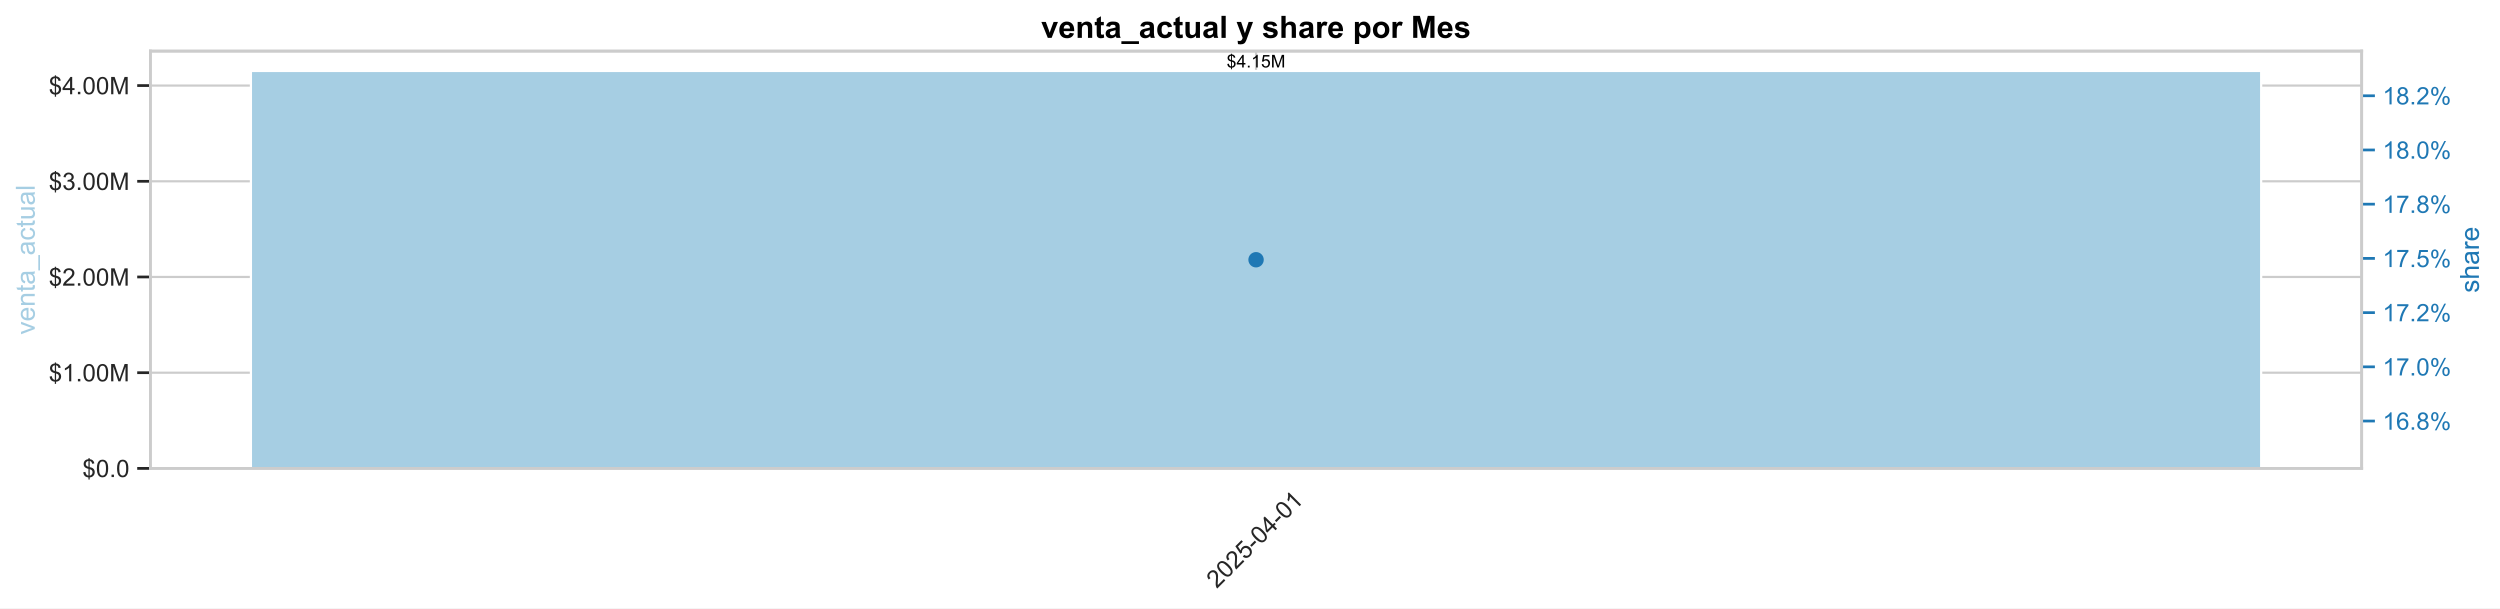
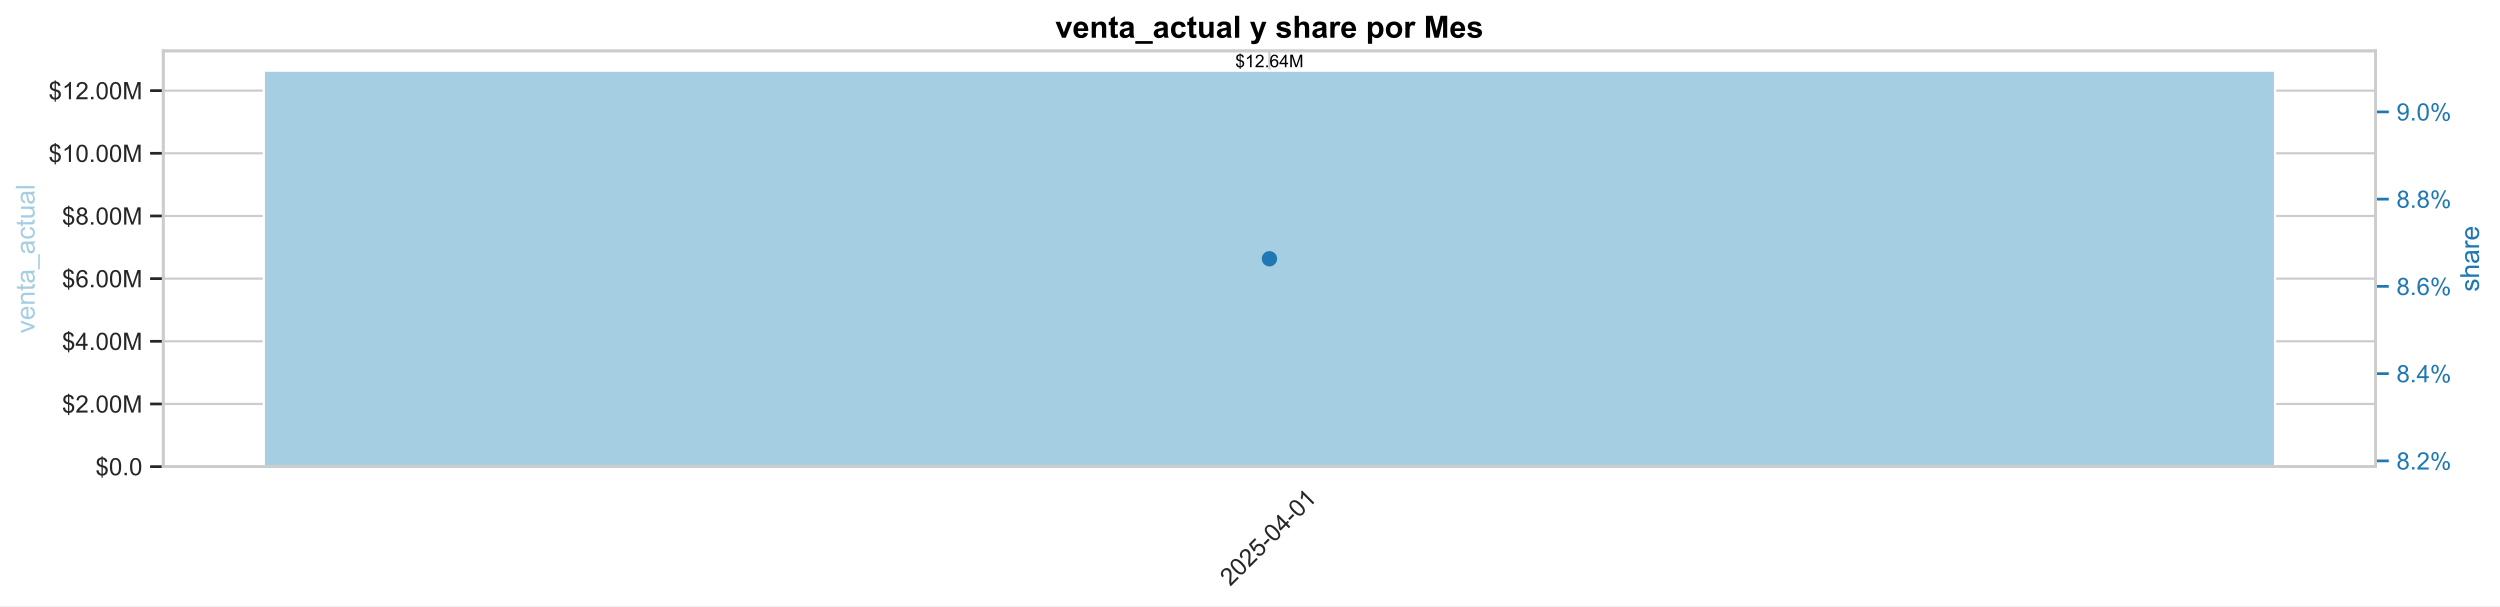
- <svg xmlns="http://www.w3.org/2000/svg" xmlns:xlink="http://www.w3.org/1999/xlink" width="1136.231pt" height="276.478pt" viewBox="0 0 1136.231 276.478" version="1.1">
+ <svg xmlns="http://www.w3.org/2000/svg" xmlns:xlink="http://www.w3.org/1999/xlink" width="1140.551pt" height="276.478pt" viewBox="0 0 1140.551 276.478" version="1.1">
  <defs>
    <style type="text/css">*{stroke-linejoin: round; stroke-linecap: butt}</style>
  </defs>
  <g id="figure_1">
    <g id="patch_1">
-       <path d="M 0 276.478  L 1136.231 276.478  L 1136.231 0  L 0 0  z " style="fill: #ffffff" />
+       <path d="M 0 276.478  L 1140.551 276.478  L 1140.551 0  L 0 0  z " style="fill: #ffffff" />
    </g>
    <g id="axes_1">
      <g id="patch_2">
-         <path d="M 68.361 212.882  L 1073.369 212.882  L 1073.369 23.221  L 68.361 23.221  z " style="fill: #ffffff" />
+         <path d="M 74.478 212.882  L 1083.806 212.882  L 1083.806 23.221  L 74.478 23.221  z " style="fill: #ffffff" />
      </g>
      <g id="matplotlib.axis_1">
        <g id="xtick_1">
          <g id="line2d_1">
-             <path d="M 570.865 212.882  L 570.865 23.221  " clip-path="url(#pd63fcf8f60)" style="fill: none; stroke: #cccccc; stroke-linecap: round" />
+             <path d="M 579.142 212.882  L 579.142 23.221  " clip-path="url(#p37a27b1f64)" style="fill: none; stroke: #cccccc; stroke-linecap: round" />
          </g>
          <g id="text_1">
-             <g style="fill: #262626" transform="translate(552.9842 267.7326) rotate(-45) scale(0.11 -0.11)">
+             <g style="fill: #262626" transform="translate(561.2612 267.7326) rotate(-45) scale(0.11 -0.11)">
              <defs>
                <path id="ArialMT-32" d="M 3222 541  L 3222 0  L 194 0  Q 188 203 259 391  Q 375 700 629 1000  Q 884 1300 1366 1694  Q 2113 2306 2375 2664  Q 2638 3022 2638 3341  Q 2638 3675 2398 3904  Q 2159 4134 1775 4134  Q 1369 4134 1125 3890  Q 881 3647 878 3216  L 300 3275  Q 359 3922 746 4261  Q 1134 4600 1788 4600  Q 2447 4600 2831 4234  Q 3216 3869 3216 3328  Q 3216 3053 3103 2787  Q 2991 2522 2730 2228  Q 2469 1934 1863 1422  Q 1356 997 1212 845  Q 1069 694 975 541  L 3222 541  z " transform="scale(0.015625)" />
                <path id="ArialMT-30" d="M 266 2259  Q 266 3072 433 3567  Q 600 4063 929 4331  Q 1259 4600 1759 4600  Q 2128 4600 2406 4451  Q 2684 4303 2865 4023  Q 3047 3744 3150 3342  Q 3253 2941 3253 2259  Q 3253 1453 3087 958  Q 2922 463 2592 192  Q 2263 -78 1759 -78  Q 1097 -78 719 397  Q 266 969 266 2259  z M 844 2259  Q 844 1131 1108 757  Q 1372 384 1759 384  Q 2147 384 2411 759  Q 2675 1134 2675 2259  Q 2675 3391 2411 3762  Q 2147 4134 1753 4134  Q 1366 4134 1134 3806  Q 844 3388 844 2259  z " transform="scale(0.015625)" />
                <path id="ArialMT-35" d="M 266 1200  L 856 1250  Q 922 819 1161 601  Q 1400 384 1738 384  Q 2144 384 2425 690  Q 2706 997 2706 1503  Q 2706 1984 2436 2262  Q 2166 2541 1728 2541  Q 1456 2541 1237 2417  Q 1019 2294 894 2097  L 366 2166  L 809 4519  L 3088 4519  L 3088 3981  L 1259 3981  L 1013 2750  Q 1425 3038 1878 3038  Q 2478 3038 2890 2622  Q 3303 2206 3303 1553  Q 3303 931 2941 478  Q 2500 -78 1738 -78  Q 1113 -78 717 272  Q 322 622 266 1200  z " transform="scale(0.015625)" />
                <path id="ArialMT-2d" d="M 203 1375  L 203 1941  L 1931 1941  L 1931 1375  L 203 1375  z " transform="scale(0.015625)" />
                <path id="ArialMT-34" d="M 2069 0  L 2069 1097  L 81 1097  L 81 1613  L 2172 4581  L 2631 4581  L 2631 1613  L 3250 1613  L 3250 1097  L 2631 1097  L 2631 0  L 2069 0  z M 2069 1613  L 2069 3678  L 634 1613  L 2069 1613  z " transform="scale(0.015625)" />
                <path id="ArialMT-31" d="M 2384 0  L 1822 0  L 1822 3584  Q 1619 3391 1289 3197  Q 959 3003 697 2906  L 697 3450  Q 1169 3672 1522 3987  Q 1875 4303 2022 4600  L 2384 4600  L 2384 0  z " transform="scale(0.015625)" />
              </defs>
              <use xlink:href="#ArialMT-32" />
              <use xlink:href="#ArialMT-30" x="55.615" />
              <use xlink:href="#ArialMT-32" x="111.23" />
              <use xlink:href="#ArialMT-35" x="166.846" />
              <use xlink:href="#ArialMT-2d" x="222.461" />
              <use xlink:href="#ArialMT-30" x="255.762" />
              <use xlink:href="#ArialMT-34" x="311.377" />
              <use xlink:href="#ArialMT-2d" x="366.992" />
              <use xlink:href="#ArialMT-30" x="400.293" />
              <use xlink:href="#ArialMT-31" x="455.908" />
            </g>
          </g>
        </g>
      </g>
      <g id="matplotlib.axis_2">
        <g id="ytick_1">
          <g id="line2d_2">
-             <path d="M 68.361 212.882  L 1073.369 212.882  " clip-path="url(#pd63fcf8f60)" style="fill: none; stroke: #cccccc; stroke-linecap: round" />
+             <path d="M 74.478 212.882  L 1083.806 212.882  " clip-path="url(#p37a27b1f64)" style="fill: none; stroke: #cccccc; stroke-linecap: round" />
          </g>
          <g id="line2d_3">
            <defs>
-               <path id="ma1f194b9dc" d="M 0 0  L -6 0  " style="stroke: #262626; stroke-width: 1.25" />
+               <path id="m2da4a8e5bd" d="M 0 0  L -6 0  " style="stroke: #262626; stroke-width: 1.25" />
            </defs>
            <g>
-               <use xlink:href="#ma1f194b9dc" x="68.361" y="212.882" style="fill: #262626; stroke: #262626; stroke-width: 1.25" />
+               <use xlink:href="#m2da4a8e5bd" x="74.478" y="212.882" style="fill: #262626; stroke: #262626; stroke-width: 1.25" />
            </g>
          </g>
          <g id="text_2">
-             <g style="fill: #262626" transform="translate(37.45406 216.819) scale(0.11 -0.11)">
+             <g style="fill: #262626" transform="translate(43.57109 216.819) scale(0.11 -0.11)">
              <defs>
                <path id="ArialMT-24" d="M 1594 -659  L 1594 -97  Q 1172 -44 908 92  Q 644 228 451 531  Q 259 834 228 1272  L 794 1378  Q 859 925 1025 713  Q 1263 413 1594 378  L 1594 2169  Q 1247 2234 884 2438  Q 616 2588 470 2853  Q 325 3119 325 3456  Q 325 4056 750 4428  Q 1034 4678 1594 4734  L 1594 5003  L 1925 5003  L 1925 4734  Q 2416 4688 2703 4447  Q 3072 4141 3147 3606  L 2566 3519  Q 2516 3850 2358 4026  Q 2200 4203 1925 4259  L 1925 2638  Q 2350 2531 2488 2472  Q 2750 2356 2915 2190  Q 3081 2025 3170 1797  Q 3259 1569 3259 1303  Q 3259 719 2887 328  Q 2516 -63 1925 -91  L 1925 -659  L 1594 -659  z M 1594 4266  Q 1266 4216 1077 4003  Q 888 3791 888 3500  Q 888 3213 1048 3019  Q 1209 2825 1594 2709  L 1594 4266  z M 1925 378  Q 2253 419 2467 662  Q 2681 906 2681 1266  Q 2681 1572 2529 1758  Q 2378 1944 1925 2091  L 1925 378  z " transform="scale(0.015625)" />
                <path id="ArialMT-2e" d="M 581 0  L 581 641  L 1222 641  L 1222 0  L 581 0  z " transform="scale(0.015625)" />
              </defs>
              <use xlink:href="#ArialMT-24" />
              <use xlink:href="#ArialMT-30" x="55.615" />
              <use xlink:href="#ArialMT-2e" x="111.23" />
              <use xlink:href="#ArialMT-30" x="139.014" />
            </g>
          </g>
        </g>
        <g id="ytick_2">
          <g id="line2d_4">
-             <path d="M 68.361 169.385  L 1073.369 169.385  " clip-path="url(#pd63fcf8f60)" style="fill: none; stroke: #cccccc; stroke-linecap: round" />
+             <path d="M 74.478 184.294  L 1083.806 184.294  " clip-path="url(#p37a27b1f64)" style="fill: none; stroke: #cccccc; stroke-linecap: round" />
          </g>
          <g id="line2d_5">
            <g>
-               <use xlink:href="#ma1f194b9dc" x="68.361" y="169.385" style="fill: #262626; stroke: #262626; stroke-width: 1.25" />
+               <use xlink:href="#m2da4a8e5bd" x="74.478" y="184.294" style="fill: #262626; stroke: #262626; stroke-width: 1.25" />
            </g>
          </g>
          <g id="text_3">
-             <g style="fill: #262626" transform="translate(22.17438 173.3219) scale(0.11 -0.11)">
+             <g style="fill: #262626" transform="translate(28.29141 188.2303) scale(0.11 -0.11)">
              <defs>
                <path id="ArialMT-4d" d="M 475 0  L 475 4581  L 1388 4581  L 2472 1338  Q 2622 884 2691 659  Q 2769 909 2934 1394  L 4031 4581  L 4847 4581  L 4847 0  L 4263 0  L 4263 3834  L 2931 0  L 2384 0  L 1059 3900  L 1059 0  L 475 0  z " transform="scale(0.015625)" />
              </defs>
-               <use xlink:href="#ArialMT-24" />
-               <use xlink:href="#ArialMT-31" x="55.615" />
-               <use xlink:href="#ArialMT-2e" x="111.23" />
-               <use xlink:href="#ArialMT-30" x="139.014" />
-               <use xlink:href="#ArialMT-30" x="194.629" />
-               <use xlink:href="#ArialMT-4d" x="250.244" />
-             </g>
-           </g>
-         </g>
-         <g id="ytick_3">
-           <g id="line2d_6">
-             <path d="M 68.361 125.888  L 1073.369 125.888  " clip-path="url(#pd63fcf8f60)" style="fill: none; stroke: #cccccc; stroke-linecap: round" />
-           </g>
-           <g id="line2d_7">
-             <g>
-               <use xlink:href="#ma1f194b9dc" x="68.361" y="125.888" style="fill: #262626; stroke: #262626; stroke-width: 1.25" />
-             </g>
-           </g>
-           <g id="text_4">
-             <g style="fill: #262626" transform="translate(22.17438 129.8249) scale(0.11 -0.11)">
              <use xlink:href="#ArialMT-24" />
              <use xlink:href="#ArialMT-32" x="55.615" />
              <use xlink:href="#ArialMT-2e" x="111.23" />
              <use xlink:href="#ArialMT-30" x="139.014" />
              <use xlink:href="#ArialMT-30" x="194.629" />
              <use xlink:href="#ArialMT-4d" x="250.244" />
            </g>
          </g>
        </g>
-         <g id="ytick_4">
-           <g id="line2d_8">
-             <path d="M 68.361 82.391  L 1073.369 82.391  " clip-path="url(#pd63fcf8f60)" style="fill: none; stroke: #cccccc; stroke-linecap: round" />
-           </g>
-           <g id="line2d_9">
-             <g>
-               <use xlink:href="#ma1f194b9dc" x="68.361" y="82.391" style="fill: #262626; stroke: #262626; stroke-width: 1.25" />
-             </g>
-           </g>
-           <g id="text_5">
-             <g style="fill: #262626" transform="translate(22.17438 86.32785) scale(0.11 -0.11)">
-               <defs>
-                 <path id="ArialMT-33" d="M 269 1209  L 831 1284  Q 928 806 1161 595  Q 1394 384 1728 384  Q 2125 384 2398 659  Q 2672 934 2672 1341  Q 2672 1728 2419 1979  Q 2166 2231 1775 2231  Q 1616 2231 1378 2169  L 1441 2663  Q 1497 2656 1531 2656  Q 1891 2656 2178 2843  Q 2466 3031 2466 3422  Q 2466 3731 2256 3934  Q 2047 4138 1716 4138  Q 1388 4138 1169 3931  Q 950 3725 888 3313  L 325 3413  Q 428 3978 793 4289  Q 1159 4600 1703 4600  Q 2078 4600 2393 4439  Q 2709 4278 2876 4000  Q 3044 3722 3044 3409  Q 3044 3113 2884 2869  Q 2725 2625 2413 2481  Q 2819 2388 3044 2092  Q 3269 1797 3269 1353  Q 3269 753 2831 336  Q 2394 -81 1725 -81  Q 1122 -81 723 278  Q 325 638 269 1209  z " transform="scale(0.015625)" />
-               </defs>
-               <use xlink:href="#ArialMT-24" />
-               <use xlink:href="#ArialMT-33" x="55.615" />
-               <use xlink:href="#ArialMT-2e" x="111.23" />
-               <use xlink:href="#ArialMT-30" x="139.014" />
-               <use xlink:href="#ArialMT-30" x="194.629" />
-               <use xlink:href="#ArialMT-4d" x="250.244" />
-             </g>
-           </g>
-         </g>
-         <g id="ytick_5">
-           <g id="line2d_10">
-             <path d="M 68.361 38.894  L 1073.369 38.894  " clip-path="url(#pd63fcf8f60)" style="fill: none; stroke: #cccccc; stroke-linecap: round" />
-           </g>
-           <g id="line2d_11">
-             <g>
-               <use xlink:href="#ma1f194b9dc" x="68.361" y="38.894" style="fill: #262626; stroke: #262626; stroke-width: 1.25" />
-             </g>
-           </g>
-           <g id="text_6">
-             <g style="fill: #262626" transform="translate(22.17438 42.83081) scale(0.11 -0.11)">
+         <g id="ytick_3">
+           <g id="line2d_6">
+             <path d="M 74.478 155.705  L 1083.806 155.705  " clip-path="url(#p37a27b1f64)" style="fill: none; stroke: #cccccc; stroke-linecap: round" />
+           </g>
+           <g id="line2d_7">
+             <g>
+               <use xlink:href="#m2da4a8e5bd" x="74.478" y="155.705" style="fill: #262626; stroke: #262626; stroke-width: 1.25" />
+             </g>
+           </g>
+           <g id="text_4">
+             <g style="fill: #262626" transform="translate(28.29141 159.6416) scale(0.11 -0.11)">
              <use xlink:href="#ArialMT-24" />
              <use xlink:href="#ArialMT-34" x="55.615" />
              <use xlink:href="#ArialMT-2e" x="111.23" />
              <use xlink:href="#ArialMT-30" x="139.014" />
              <use xlink:href="#ArialMT-30" x="194.629" />
              <use xlink:href="#ArialMT-4d" x="250.244" />
            </g>
          </g>
        </g>
-         <g id="text_7">
+         <g id="ytick_4">
+           <g id="line2d_8">
+             <path d="M 74.478 127.116  L 1083.806 127.116  " clip-path="url(#p37a27b1f64)" style="fill: none; stroke: #cccccc; stroke-linecap: round" />
+           </g>
+           <g id="line2d_9">
+             <g>
+               <use xlink:href="#m2da4a8e5bd" x="74.478" y="127.116" style="fill: #262626; stroke: #262626; stroke-width: 1.25" />
+             </g>
+           </g>
+           <g id="text_5">
+             <g style="fill: #262626" transform="translate(28.29141 131.0529) scale(0.11 -0.11)">
+               <defs>
+                 <path id="ArialMT-36" d="M 3184 3459  L 2625 3416  Q 2550 3747 2413 3897  Q 2184 4138 1850 4138  Q 1581 4138 1378 3988  Q 1113 3794 959 3422  Q 806 3050 800 2363  Q 1003 2672 1297 2822  Q 1591 2972 1913 2972  Q 2475 2972 2870 2558  Q 3266 2144 3266 1488  Q 3266 1056 3080 686  Q 2894 316 2569 119  Q 2244 -78 1831 -78  Q 1128 -78 684 439  Q 241 956 241 2144  Q 241 3472 731 4075  Q 1159 4600 1884 4600  Q 2425 4600 2770 4297  Q 3116 3994 3184 3459  z M 888 1484  Q 888 1194 1011 928  Q 1134 663 1356 523  Q 1578 384 1822 384  Q 2178 384 2434 671  Q 2691 959 2691 1453  Q 2691 1928 2437 2201  Q 2184 2475 1800 2475  Q 1419 2475 1153 2201  Q 888 1928 888 1484  z " transform="scale(0.015625)" />
+               </defs>
+               <use xlink:href="#ArialMT-24" />
+               <use xlink:href="#ArialMT-36" x="55.615" />
+               <use xlink:href="#ArialMT-2e" x="111.23" />
+               <use xlink:href="#ArialMT-30" x="139.014" />
+               <use xlink:href="#ArialMT-30" x="194.629" />
+               <use xlink:href="#ArialMT-4d" x="250.244" />
+             </g>
+           </g>
+         </g>
+         <g id="ytick_5">
+           <g id="line2d_10">
+             <path d="M 74.478 98.527  L 1083.806 98.527  " clip-path="url(#p37a27b1f64)" style="fill: none; stroke: #cccccc; stroke-linecap: round" />
+           </g>
+           <g id="line2d_11">
+             <g>
+               <use xlink:href="#m2da4a8e5bd" x="74.478" y="98.527" style="fill: #262626; stroke: #262626; stroke-width: 1.25" />
+             </g>
+           </g>
+           <g id="text_6">
+             <g style="fill: #262626" transform="translate(28.29141 102.4643) scale(0.11 -0.11)">
+               <defs>
+                 <path id="ArialMT-38" d="M 1131 2484  Q 781 2613 612 2850  Q 444 3088 444 3419  Q 444 3919 803 4259  Q 1163 4600 1759 4600  Q 2359 4600 2725 4251  Q 3091 3903 3091 3403  Q 3091 3084 2923 2848  Q 2756 2613 2416 2484  Q 2838 2347 3058 2040  Q 3278 1734 3278 1309  Q 3278 722 2862 322  Q 2447 -78 1769 -78  Q 1091 -78 675 323  Q 259 725 259 1325  Q 259 1772 486 2073  Q 713 2375 1131 2484  z M 1019 3438  Q 1019 3113 1228 2906  Q 1438 2700 1772 2700  Q 2097 2700 2305 2904  Q 2513 3109 2513 3406  Q 2513 3716 2298 3927  Q 2084 4138 1766 4138  Q 1444 4138 1231 3931  Q 1019 3725 1019 3438  z M 838 1322  Q 838 1081 952 856  Q 1066 631 1291 507  Q 1516 384 1775 384  Q 2178 384 2440 643  Q 2703 903 2703 1303  Q 2703 1709 2433 1975  Q 2163 2241 1756 2241  Q 1359 2241 1098 1978  Q 838 1716 838 1322  z " transform="scale(0.015625)" />
+               </defs>
+               <use xlink:href="#ArialMT-24" />
+               <use xlink:href="#ArialMT-38" x="55.615" />
+               <use xlink:href="#ArialMT-2e" x="111.23" />
+               <use xlink:href="#ArialMT-30" x="139.014" />
+               <use xlink:href="#ArialMT-30" x="194.629" />
+               <use xlink:href="#ArialMT-4d" x="250.244" />
+             </g>
+           </g>
+         </g>
+         <g id="ytick_6">
+           <g id="line2d_12">
+             <path d="M 74.478 69.939  L 1083.806 69.939  " clip-path="url(#p37a27b1f64)" style="fill: none; stroke: #cccccc; stroke-linecap: round" />
+           </g>
+           <g id="line2d_13">
+             <g>
+               <use xlink:href="#m2da4a8e5bd" x="74.478" y="69.939" style="fill: #262626; stroke: #262626; stroke-width: 1.25" />
+             </g>
+           </g>
+           <g id="text_7">
+             <g style="fill: #262626" transform="translate(22.17438 73.87559) scale(0.11 -0.11)">
+               <use xlink:href="#ArialMT-24" />
+               <use xlink:href="#ArialMT-31" x="55.615" />
+               <use xlink:href="#ArialMT-30" x="111.23" />
+               <use xlink:href="#ArialMT-2e" x="166.846" />
+               <use xlink:href="#ArialMT-30" x="194.629" />
+               <use xlink:href="#ArialMT-30" x="250.244" />
+               <use xlink:href="#ArialMT-4d" x="305.859" />
+             </g>
+           </g>
+         </g>
+         <g id="ytick_7">
+           <g id="line2d_14">
+             <path d="M 74.478 41.35  L 1083.806 41.35  " clip-path="url(#p37a27b1f64)" style="fill: none; stroke: #cccccc; stroke-linecap: round" />
+           </g>
+           <g id="line2d_15">
+             <g>
+               <use xlink:href="#m2da4a8e5bd" x="74.478" y="41.35" style="fill: #262626; stroke: #262626; stroke-width: 1.25" />
+             </g>
+           </g>
+           <g id="text_8">
+             <g style="fill: #262626" transform="translate(22.17438 45.28691) scale(0.11 -0.11)">
+               <use xlink:href="#ArialMT-24" />
+               <use xlink:href="#ArialMT-31" x="55.615" />
+               <use xlink:href="#ArialMT-32" x="111.23" />
+               <use xlink:href="#ArialMT-2e" x="166.846" />
+               <use xlink:href="#ArialMT-30" x="194.629" />
+               <use xlink:href="#ArialMT-30" x="250.244" />
+               <use xlink:href="#ArialMT-4d" x="305.859" />
+             </g>
+           </g>
+         </g>
+         <g id="text_9">
          <g style="fill: #a6cee3" transform="translate(15.78937 152.0744) rotate(-90) scale(0.12 -0.12)">
            <defs>
              <path id="ArialMT-76" d="M 1344 0  L 81 3319  L 675 3319  L 1388 1331  Q 1503 1009 1600 663  Q 1675 925 1809 1294  L 2547 3319  L 3125 3319  L 1869 0  L 1344 0  z " transform="scale(0.015625)" />
              <path id="ArialMT-65" d="M 2694 1069  L 3275 997  Q 3138 488 2766 206  Q 2394 -75 1816 -75  Q 1088 -75 661 373  Q 234 822 234 1631  Q 234 2469 665 2931  Q 1097 3394 1784 3394  Q 2450 3394 2872 2941  Q 3294 2488 3294 1666  Q 3294 1616 3291 1516  L 816 1516  Q 847 969 1125 678  Q 1403 388 1819 388  Q 2128 388 2347 550  Q 2566 713 2694 1069  z M 847 1978  L 2700 1978  Q 2663 2397 2488 2606  Q 2219 2931 1791 2931  Q 1403 2931 1139 2672  Q 875 2413 847 1978  z " transform="scale(0.015625)" />
              <path id="ArialMT-6e" d="M 422 0  L 422 3319  L 928 3319  L 928 2847  Q 1294 3394 1984 3394  Q 2284 3394 2536 3286  Q 2788 3178 2913 3003  Q 3038 2828 3088 2588  Q 3119 2431 3119 2041  L 3119 0  L 2556 0  L 2556 2019  Q 2556 2363 2490 2533  Q 2425 2703 2258 2804  Q 2091 2906 1866 2906  Q 1506 2906 1245 2678  Q 984 2450 984 1813  L 984 0  L 422 0  z " transform="scale(0.015625)" />
              <path id="ArialMT-74" d="M 1650 503  L 1731 6  Q 1494 -44 1306 -44  Q 1000 -44 831 53  Q 663 150 594 308  Q 525 466 525 972  L 525 2881  L 113 2881  L 113 3319  L 525 3319  L 525 4141  L 1084 4478  L 1084 3319  L 1650 3319  L 1650 2881  L 1084 2881  L 1084 941  Q 1084 700 1114 631  Q 1144 563 1211 522  Q 1278 481 1403 481  Q 1497 481 1650 503  z " transform="scale(0.015625)" />
              <path id="ArialMT-61" d="M 2588 409  Q 2275 144 1986 34  Q 1697 -75 1366 -75  Q 819 -75 525 192  Q 231 459 231 875  Q 231 1119 342 1320  Q 453 1522 633 1644  Q 813 1766 1038 1828  Q 1203 1872 1538 1913  Q 2219 1994 2541 2106  Q 2544 2222 2544 2253  Q 2544 2597 2384 2738  Q 2169 2928 1744 2928  Q 1347 2928 1158 2789  Q 969 2650 878 2297  L 328 2372  Q 403 2725 575 2942  Q 747 3159 1072 3276  Q 1397 3394 1825 3394  Q 2250 3394 2515 3294  Q 2781 3194 2906 3042  Q 3031 2891 3081 2659  Q 3109 2516 3109 2141  L 3109 1391  Q 3109 606 3145 398  Q 3181 191 3288 0  L 2700 0  Q 2613 175 2588 409  z M 2541 1666  Q 2234 1541 1622 1453  Q 1275 1403 1131 1340  Q 988 1278 909 1158  Q 831 1038 831 891  Q 831 666 1001 516  Q 1172 366 1500 366  Q 1825 366 2078 508  Q 2331 650 2450 897  Q 2541 1088 2541 1459  L 2541 1666  z " transform="scale(0.015625)" />
              <path id="ArialMT-5f" d="M -97 -1272  L -97 -866  L 3631 -866  L 3631 -1272  L -97 -1272  z " transform="scale(0.015625)" />
              <path id="ArialMT-63" d="M 2588 1216  L 3141 1144  Q 3050 572 2676 248  Q 2303 -75 1759 -75  Q 1078 -75 664 370  Q 250 816 250 1647  Q 250 2184 428 2587  Q 606 2991 970 3192  Q 1334 3394 1763 3394  Q 2303 3394 2647 3120  Q 2991 2847 3088 2344  L 2541 2259  Q 2463 2594 2264 2762  Q 2066 2931 1784 2931  Q 1359 2931 1093 2626  Q 828 2322 828 1663  Q 828 994 1084 691  Q 1341 388 1753 388  Q 2084 388 2306 591  Q 2528 794 2588 1216  z " transform="scale(0.015625)" />
              <path id="ArialMT-75" d="M 2597 0  L 2597 488  Q 2209 -75 1544 -75  Q 1250 -75 995 37  Q 741 150 617 320  Q 494 491 444 738  Q 409 903 409 1263  L 409 3319  L 972 3319  L 972 1478  Q 972 1038 1006 884  Q 1059 663 1231 536  Q 1403 409 1656 409  Q 1909 409 2131 539  Q 2353 669 2445 892  Q 2538 1116 2538 1541  L 2538 3319  L 3100 3319  L 3100 0  L 2597 0  z " transform="scale(0.015625)" />
              <path id="ArialMT-6c" d="M 409 0  L 409 4581  L 972 4581  L 972 0  L 409 0  z " transform="scale(0.015625)" />
            </defs>
            <use xlink:href="#ArialMT-76" />
            <use xlink:href="#ArialMT-65" x="50" />
            <use xlink:href="#ArialMT-6e" x="105.615" />
            <use xlink:href="#ArialMT-74" x="161.23" />
            <use xlink:href="#ArialMT-61" x="189.014" />
            <use xlink:href="#ArialMT-5f" x="244.629" />
            <use xlink:href="#ArialMT-61" x="300.244" />
            <use xlink:href="#ArialMT-63" x="355.859" />
            <use xlink:href="#ArialMT-74" x="405.859" />
            <use xlink:href="#ArialMT-75" x="433.643" />
            <use xlink:href="#ArialMT-61" x="489.258" />
            <use xlink:href="#ArialMT-6c" x="544.873" />
          </g>
        </g>
      </g>
      <g id="patch_3">
-         <path d="M 114.043 212.882  L 1027.686 212.882  L 1027.686 32.252  L 114.043 32.252  z " clip-path="url(#pd63fcf8f60)" style="fill: #a6cee3; stroke: #ffffff; stroke-linejoin: miter" />
+         <path d="M 120.357 212.882  L 1037.927 212.882  L 1037.927 32.252  L 120.357 32.252  z " clip-path="url(#p37a27b1f64)" style="fill: #a6cee3; stroke: #ffffff; stroke-linejoin: miter" />
      </g>
      <g id="patch_4">
-         <path d="M 68.361 212.882  L 68.361 23.221  " style="fill: none; stroke: #cccccc; stroke-width: 1.25; stroke-linejoin: miter; stroke-linecap: square" />
+         <path d="M 74.478 212.882  L 74.478 23.221  " style="fill: none; stroke: #cccccc; stroke-width: 1.25; stroke-linejoin: miter; stroke-linecap: square" />
      </g>
      <g id="patch_5">
-         <path d="M 1073.369 212.882  L 1073.369 23.221  " style="fill: none; stroke: #cccccc; stroke-width: 1.25; stroke-linejoin: miter; stroke-linecap: square" />
+         <path d="M 1083.806 212.882  L 1083.806 23.221  " style="fill: none; stroke: #cccccc; stroke-width: 1.25; stroke-linejoin: miter; stroke-linecap: square" />
      </g>
      <g id="patch_6">
-         <path d="M 68.361 212.882  L 1073.369 212.882  " style="fill: none; stroke: #cccccc; stroke-width: 1.25; stroke-linejoin: miter; stroke-linecap: square" />
+         <path d="M 74.478 212.882  L 1083.806 212.882  " style="fill: none; stroke: #cccccc; stroke-width: 1.25; stroke-linejoin: miter; stroke-linecap: square" />
      </g>
      <g id="patch_7">
-         <path d="M 68.361 23.221  L 1073.369 23.221  " style="fill: none; stroke: #cccccc; stroke-width: 1.25; stroke-linejoin: miter; stroke-linecap: square" />
-       </g>
-       <g id="text_8">
-         <g transform="translate(557.5242 30.66242) scale(0.08 -0.08)">
+         <path d="M 74.478 23.221  L 1083.806 23.221  " style="fill: none; stroke: #cccccc; stroke-width: 1.25; stroke-linejoin: miter; stroke-linecap: square" />
+       </g>
+       <g id="text_10">
+         <g transform="translate(563.5769 30.66242) scale(0.08 -0.08)">
          <use xlink:href="#ArialMT-24" />
-           <use xlink:href="#ArialMT-34" x="55.615" />
-           <use xlink:href="#ArialMT-2e" x="111.23" />
-           <use xlink:href="#ArialMT-31" x="139.014" />
-           <use xlink:href="#ArialMT-35" x="194.629" />
-           <use xlink:href="#ArialMT-4d" x="250.244" />
+           <use xlink:href="#ArialMT-31" x="55.615" />
+           <use xlink:href="#ArialMT-32" x="111.23" />
+           <use xlink:href="#ArialMT-2e" x="166.846" />
+           <use xlink:href="#ArialMT-36" x="194.629" />
+           <use xlink:href="#ArialMT-34" x="250.244" />
+           <use xlink:href="#ArialMT-4d" x="305.859" />
        </g>
      </g>
    </g>
    <g id="axes_2">
      <g id="matplotlib.axis_3">
-         <g id="ytick_6">
-           <g id="line2d_12">
+         <g id="ytick_8">
+           <g id="line2d_16">
            <defs>
-               <path id="m9203f88d17" d="M 0 0  L 6 0  " style="stroke: #1f78b4; stroke-width: 1.25" />
+               <path id="m18b9cba686" d="M 0 0  L 6 0  " style="stroke: #1f78b4; stroke-width: 1.25" />
            </defs>
            <g>
-               <use xlink:href="#m9203f88d17" x="1073.369" y="191.363" style="fill: #1f78b4; stroke: #1f78b4; stroke-width: 1.25" />
-             </g>
-           </g>
-           <g id="text_9">
-             <g style="fill: #1f78b4" transform="translate(1082.869 195.2993) scale(0.11 -0.11)">
-               <defs>
-                 <path id="ArialMT-36" d="M 3184 3459  L 2625 3416  Q 2550 3747 2413 3897  Q 2184 4138 1850 4138  Q 1581 4138 1378 3988  Q 1113 3794 959 3422  Q 806 3050 800 2363  Q 1003 2672 1297 2822  Q 1591 2972 1913 2972  Q 2475 2972 2870 2558  Q 3266 2144 3266 1488  Q 3266 1056 3080 686  Q 2894 316 2569 119  Q 2244 -78 1831 -78  Q 1128 -78 684 439  Q 241 956 241 2144  Q 241 3472 731 4075  Q 1159 4600 1884 4600  Q 2425 4600 2770 4297  Q 3116 3994 3184 3459  z M 888 1484  Q 888 1194 1011 928  Q 1134 663 1356 523  Q 1578 384 1822 384  Q 2178 384 2434 671  Q 2691 959 2691 1453  Q 2691 1928 2437 2201  Q 2184 2475 1800 2475  Q 1419 2475 1153 2201  Q 888 1928 888 1484  z " transform="scale(0.015625)" />
-                 <path id="ArialMT-38" d="M 1131 2484  Q 781 2613 612 2850  Q 444 3088 444 3419  Q 444 3919 803 4259  Q 1163 4600 1759 4600  Q 2359 4600 2725 4251  Q 3091 3903 3091 3403  Q 3091 3084 2923 2848  Q 2756 2613 2416 2484  Q 2838 2347 3058 2040  Q 3278 1734 3278 1309  Q 3278 722 2862 322  Q 2447 -78 1769 -78  Q 1091 -78 675 323  Q 259 725 259 1325  Q 259 1772 486 2073  Q 713 2375 1131 2484  z M 1019 3438  Q 1019 3113 1228 2906  Q 1438 2700 1772 2700  Q 2097 2700 2305 2904  Q 2513 3109 2513 3406  Q 2513 3716 2298 3927  Q 2084 4138 1766 4138  Q 1444 4138 1231 3931  Q 1019 3725 1019 3438  z M 838 1322  Q 838 1081 952 856  Q 1066 631 1291 507  Q 1516 384 1775 384  Q 2178 384 2440 643  Q 2703 903 2703 1303  Q 2703 1709 2433 1975  Q 2163 2241 1756 2241  Q 1359 2241 1098 1978  Q 838 1716 838 1322  z " transform="scale(0.015625)" />
+               <use xlink:href="#m18b9cba686" x="1083.806" y="210.262" style="fill: #1f78b4; stroke: #1f78b4; stroke-width: 1.25" />
+             </g>
+           </g>
+           <g id="text_11">
+             <g style="fill: #1f78b4" transform="translate(1093.306 214.1985) scale(0.11 -0.11)">
+               <defs>
                <path id="ArialMT-25" d="M 372 3481  Q 372 3972 619 4315  Q 866 4659 1334 4659  Q 1766 4659 2048 4351  Q 2331 4044 2331 3447  Q 2331 2866 2045 2552  Q 1759 2238 1341 2238  Q 925 2238 648 2547  Q 372 2856 372 3481  z M 1350 4272  Q 1141 4272 1002 4090  Q 863 3909 863 3425  Q 863 2984 1003 2804  Q 1144 2625 1350 2625  Q 1563 2625 1702 2806  Q 1841 2988 1841 3469  Q 1841 3913 1700 4092  Q 1559 4272 1350 4272  z M 1353 -169  L 3859 4659  L 4316 4659  L 1819 -169  L 1353 -169  z M 3334 1075  Q 3334 1569 3581 1911  Q 3828 2253 4300 2253  Q 4731 2253 5014 1945  Q 5297 1638 5297 1041  Q 5297 459 5011 145  Q 4725 -169 4303 -169  Q 3888 -169 3611 142  Q 3334 453 3334 1075  z M 4316 1866  Q 4103 1866 3964 1684  Q 3825 1503 3825 1019  Q 3825 581 3965 400  Q 4106 219 4313 219  Q 4528 219 4667 400  Q 4806 581 4806 1063  Q 4806 1506 4665 1686  Q 4525 1866 4316 1866  z " transform="scale(0.015625)" />
              </defs>
-               <use xlink:href="#ArialMT-31" />
-               <use xlink:href="#ArialMT-36" x="55.615" />
-               <use xlink:href="#ArialMT-2e" x="111.23" />
-               <use xlink:href="#ArialMT-38" x="139.014" />
-               <use xlink:href="#ArialMT-25" x="194.629" />
-             </g>
-           </g>
-         </g>
-         <g id="ytick_7">
-           <g id="line2d_13">
-             <g>
-               <use xlink:href="#m9203f88d17" x="1073.369" y="166.722" style="fill: #1f78b4; stroke: #1f78b4; stroke-width: 1.25" />
-             </g>
-           </g>
-           <g id="text_10">
-             <g style="fill: #1f78b4" transform="translate(1082.869 170.6593) scale(0.11 -0.11)">
-               <defs>
-                 <path id="ArialMT-37" d="M 303 3981  L 303 4522  L 3269 4522  L 3269 4084  Q 2831 3619 2401 2847  Q 1972 2075 1738 1259  Q 1569 684 1522 0  L 944 0  Q 953 541 1156 1306  Q 1359 2072 1739 2783  Q 2119 3494 2547 3981  L 303 3981  z " transform="scale(0.015625)" />
-               </defs>
-               <use xlink:href="#ArialMT-31" />
-               <use xlink:href="#ArialMT-37" x="55.615" />
-               <use xlink:href="#ArialMT-2e" x="111.23" />
-               <use xlink:href="#ArialMT-30" x="139.014" />
-               <use xlink:href="#ArialMT-25" x="194.629" />
-             </g>
-           </g>
-         </g>
-         <g id="ytick_8">
-           <g id="line2d_14">
-             <g>
-               <use xlink:href="#m9203f88d17" x="1073.369" y="142.082" style="fill: #1f78b4; stroke: #1f78b4; stroke-width: 1.25" />
-             </g>
-           </g>
-           <g id="text_11">
-             <g style="fill: #1f78b4" transform="translate(1082.869 146.0192) scale(0.11 -0.11)">
-               <use xlink:href="#ArialMT-31" />
-               <use xlink:href="#ArialMT-37" x="55.615" />
-               <use xlink:href="#ArialMT-2e" x="111.23" />
-               <use xlink:href="#ArialMT-32" x="139.014" />
-               <use xlink:href="#ArialMT-25" x="194.629" />
+               <use xlink:href="#ArialMT-38" />
+               <use xlink:href="#ArialMT-2e" x="55.615" />
+               <use xlink:href="#ArialMT-32" x="83.398" />
+               <use xlink:href="#ArialMT-25" x="139.014" />
            </g>
          </g>
        </g>
        <g id="ytick_9">
-           <g id="line2d_15">
-             <g>
-               <use xlink:href="#m9203f88d17" x="1073.369" y="117.442" style="fill: #1f78b4; stroke: #1f78b4; stroke-width: 1.25" />
+           <g id="line2d_17">
+             <g>
+               <use xlink:href="#m18b9cba686" x="1083.806" y="170.457" style="fill: #1f78b4; stroke: #1f78b4; stroke-width: 1.25" />
            </g>
          </g>
          <g id="text_12">
-             <g style="fill: #1f78b4" transform="translate(1082.869 121.3792) scale(0.11 -0.11)">
-               <use xlink:href="#ArialMT-31" />
-               <use xlink:href="#ArialMT-37" x="55.615" />
-               <use xlink:href="#ArialMT-2e" x="111.23" />
-               <use xlink:href="#ArialMT-35" x="139.014" />
-               <use xlink:href="#ArialMT-25" x="194.629" />
+             <g style="fill: #1f78b4" transform="translate(1093.306 174.394) scale(0.11 -0.11)">
+               <use xlink:href="#ArialMT-38" />
+               <use xlink:href="#ArialMT-2e" x="55.615" />
+               <use xlink:href="#ArialMT-34" x="83.398" />
+               <use xlink:href="#ArialMT-25" x="139.014" />
            </g>
          </g>
        </g>
        <g id="ytick_10">
-           <g id="line2d_16">
-             <g>
-               <use xlink:href="#m9203f88d17" x="1073.369" y="92.802" style="fill: #1f78b4; stroke: #1f78b4; stroke-width: 1.25" />
+           <g id="line2d_18">
+             <g>
+               <use xlink:href="#m18b9cba686" x="1083.806" y="130.653" style="fill: #1f78b4; stroke: #1f78b4; stroke-width: 1.25" />
            </g>
          </g>
          <g id="text_13">
-             <g style="fill: #1f78b4" transform="translate(1082.869 96.73918) scale(0.11 -0.11)">
-               <use xlink:href="#ArialMT-31" />
-               <use xlink:href="#ArialMT-37" x="55.615" />
-               <use xlink:href="#ArialMT-2e" x="111.23" />
-               <use xlink:href="#ArialMT-38" x="139.014" />
-               <use xlink:href="#ArialMT-25" x="194.629" />
+             <g style="fill: #1f78b4" transform="translate(1093.306 134.5895) scale(0.11 -0.11)">
+               <use xlink:href="#ArialMT-38" />
+               <use xlink:href="#ArialMT-2e" x="55.615" />
+               <use xlink:href="#ArialMT-36" x="83.398" />
+               <use xlink:href="#ArialMT-25" x="139.014" />
            </g>
          </g>
        </g>
        <g id="ytick_11">
-           <g id="line2d_17">
-             <g>
-               <use xlink:href="#m9203f88d17" x="1073.369" y="68.162" style="fill: #1f78b4; stroke: #1f78b4; stroke-width: 1.25" />
+           <g id="line2d_19">
+             <g>
+               <use xlink:href="#m18b9cba686" x="1083.806" y="90.848" style="fill: #1f78b4; stroke: #1f78b4; stroke-width: 1.25" />
            </g>
          </g>
          <g id="text_14">
-             <g style="fill: #1f78b4" transform="translate(1082.869 72.09915) scale(0.11 -0.11)">
-               <use xlink:href="#ArialMT-31" />
-               <use xlink:href="#ArialMT-38" x="55.615" />
-               <use xlink:href="#ArialMT-2e" x="111.23" />
-               <use xlink:href="#ArialMT-30" x="139.014" />
-               <use xlink:href="#ArialMT-25" x="194.629" />
+             <g style="fill: #1f78b4" transform="translate(1093.306 94.78506) scale(0.11 -0.11)">
+               <use xlink:href="#ArialMT-38" />
+               <use xlink:href="#ArialMT-2e" x="55.615" />
+               <use xlink:href="#ArialMT-38" x="83.398" />
+               <use xlink:href="#ArialMT-25" x="139.014" />
            </g>
          </g>
        </g>
        <g id="ytick_12">
-           <g id="line2d_18">
-             <g>
-               <use xlink:href="#m9203f88d17" x="1073.369" y="43.522" style="fill: #1f78b4; stroke: #1f78b4; stroke-width: 1.25" />
+           <g id="line2d_20">
+             <g>
+               <use xlink:href="#m18b9cba686" x="1083.806" y="51.044" style="fill: #1f78b4; stroke: #1f78b4; stroke-width: 1.25" />
            </g>
          </g>
          <g id="text_15">
-             <g style="fill: #1f78b4" transform="translate(1082.869 47.45912) scale(0.11 -0.11)">
-               <use xlink:href="#ArialMT-31" />
-               <use xlink:href="#ArialMT-38" x="55.615" />
-               <use xlink:href="#ArialMT-2e" x="111.23" />
-               <use xlink:href="#ArialMT-32" x="139.014" />
-               <use xlink:href="#ArialMT-25" x="194.629" />
+             <g style="fill: #1f78b4" transform="translate(1093.306 54.9806) scale(0.11 -0.11)">
+               <defs>
+                 <path id="ArialMT-39" d="M 350 1059  L 891 1109  Q 959 728 1153 556  Q 1347 384 1650 384  Q 1909 384 2104 503  Q 2300 622 2425 820  Q 2550 1019 2634 1356  Q 2719 1694 2719 2044  Q 2719 2081 2716 2156  Q 2547 1888 2255 1720  Q 1963 1553 1622 1553  Q 1053 1553 659 1965  Q 266 2378 266 3053  Q 266 3750 677 4175  Q 1088 4600 1706 4600  Q 2153 4600 2523 4359  Q 2894 4119 3086 3673  Q 3278 3228 3278 2384  Q 3278 1506 3087 986  Q 2897 466 2520 194  Q 2144 -78 1638 -78  Q 1100 -78 759 220  Q 419 519 350 1059  z M 2653 3081  Q 2653 3566 2395 3850  Q 2138 4134 1775 4134  Q 1400 4134 1122 3828  Q 844 3522 844 3034  Q 844 2597 1108 2323  Q 1372 2050 1759 2050  Q 2150 2050 2401 2323  Q 2653 2597 2653 3081  z " transform="scale(0.015625)" />
+               </defs>
+               <use xlink:href="#ArialMT-39" />
+               <use xlink:href="#ArialMT-2e" x="55.615" />
+               <use xlink:href="#ArialMT-30" x="83.398" />
+               <use xlink:href="#ArialMT-25" x="139.014" />
            </g>
          </g>
        </g>
        <g id="text_16">
-           <g style="fill: #1f78b4" transform="translate(1126.646 133.0591) rotate(-90) scale(0.12 -0.12)">
+           <g style="fill: #1f78b4" transform="translate(1130.966 133.0591) rotate(-90) scale(0.12 -0.12)">
            <defs>
              <path id="ArialMT-73" d="M 197 991  L 753 1078  Q 800 744 1014 566  Q 1228 388 1613 388  Q 2000 388 2187 545  Q 2375 703 2375 916  Q 2375 1106 2209 1216  Q 2094 1291 1634 1406  Q 1016 1563 777 1677  Q 538 1791 414 1992  Q 291 2194 291 2438  Q 291 2659 392 2848  Q 494 3038 669 3163  Q 800 3259 1026 3326  Q 1253 3394 1513 3394  Q 1903 3394 2198 3281  Q 2494 3169 2634 2976  Q 2775 2784 2828 2463  L 2278 2388  Q 2241 2644 2061 2787  Q 1881 2931 1553 2931  Q 1166 2931 1000 2803  Q 834 2675 834 2503  Q 834 2394 903 2306  Q 972 2216 1119 2156  Q 1203 2125 1616 2013  Q 2213 1853 2448 1751  Q 2684 1650 2818 1456  Q 2953 1263 2953 975  Q 2953 694 2789 445  Q 2625 197 2315 61  Q 2006 -75 1616 -75  Q 969 -75 630 194  Q 291 463 197 991  z " transform="scale(0.015625)" />
              <path id="ArialMT-68" d="M 422 0  L 422 4581  L 984 4581  L 984 2938  Q 1378 3394 1978 3394  Q 2347 3394 2619 3248  Q 2891 3103 3008 2847  Q 3125 2591 3125 2103  L 3125 0  L 2563 0  L 2563 2103  Q 2563 2525 2380 2717  Q 2197 2909 1863 2909  Q 1613 2909 1392 2779  Q 1172 2650 1078 2428  Q 984 2206 984 1816  L 984 0  L 422 0  z " transform="scale(0.015625)" />
              <path id="ArialMT-72" d="M 416 0  L 416 3319  L 922 3319  L 922 2816  Q 1116 3169 1280 3281  Q 1444 3394 1641 3394  Q 1925 3394 2219 3213  L 2025 2691  Q 1819 2813 1613 2813  Q 1428 2813 1281 2702  Q 1134 2591 1072 2394  Q 978 2094 978 1738  L 978 0  L 416 0  z " transform="scale(0.015625)" />
            </defs>
            <use xlink:href="#ArialMT-73" />
            <use xlink:href="#ArialMT-68" x="50" />
            <use xlink:href="#ArialMT-61" x="105.615" />
            <use xlink:href="#ArialMT-72" x="161.23" />
            <use xlink:href="#ArialMT-65" x="194.531" />
          </g>
        </g>
      </g>
-       <g id="line2d_19">
-         <path d="M 570.865 118.052  " clip-path="url(#pd63fcf8f60)" style="fill: none; stroke: #1f78b4; stroke-width: 1.5; stroke-linecap: round" />
+       <g id="line2d_21">
+         <path d="M 579.142 118.052  " clip-path="url(#p37a27b1f64)" style="fill: none; stroke: #1f78b4; stroke-width: 1.5; stroke-linecap: round" />
        <defs>
-           <path id="m9026bc1e7b" d="M 0 3  C 0.796 3 1.559 2.684 2.121 2.121  C 2.684 1.559 3 0.796 3 0  C 3 -0.796 2.684 -1.559 2.121 -2.121  C 1.559 -2.684 0.796 -3 0 -3  C -0.796 -3 -1.559 -2.684 -2.121 -2.121  C -2.684 -1.559 -3 -0.796 -3 0  C -3 0.796 -2.684 1.559 -2.121 2.121  C -1.559 2.684 -0.796 3 0 3  z " style="stroke: #1f78b4" />
+           <path id="macab3a324c" d="M 0 3  C 0.796 3 1.559 2.684 2.121 2.121  C 2.684 1.559 3 0.796 3 0  C 3 -0.796 2.684 -1.559 2.121 -2.121  C 1.559 -2.684 0.796 -3 0 -3  C -0.796 -3 -1.559 -2.684 -2.121 -2.121  C -2.684 -1.559 -3 -0.796 -3 0  C -3 0.796 -2.684 1.559 -2.121 2.121  C -1.559 2.684 -0.796 3 0 3  z " style="stroke: #1f78b4" />
        </defs>
-         <g clip-path="url(#pd63fcf8f60)">
-           <use xlink:href="#m9026bc1e7b" x="570.865" y="118.052" style="fill: #1f78b4; stroke: #1f78b4" />
+         <g clip-path="url(#p37a27b1f64)">
+           <use xlink:href="#macab3a324c" x="579.142" y="118.052" style="fill: #1f78b4; stroke: #1f78b4" />
        </g>
      </g>
      <g id="patch_8">
-         <path d="M 68.361 212.882  L 68.361 23.221  " style="fill: none; stroke: #cccccc; stroke-width: 1.25; stroke-linejoin: miter; stroke-linecap: square" />
+         <path d="M 74.478 212.882  L 74.478 23.221  " style="fill: none; stroke: #cccccc; stroke-width: 1.25; stroke-linejoin: miter; stroke-linecap: square" />
      </g>
      <g id="patch_9">
-         <path d="M 1073.369 212.882  L 1073.369 23.221  " style="fill: none; stroke: #cccccc; stroke-width: 1.25; stroke-linejoin: miter; stroke-linecap: square" />
+         <path d="M 1083.806 212.882  L 1083.806 23.221  " style="fill: none; stroke: #cccccc; stroke-width: 1.25; stroke-linejoin: miter; stroke-linecap: square" />
      </g>
      <g id="patch_10">
-         <path d="M 68.361 212.882  L 1073.369 212.882  " style="fill: none; stroke: #cccccc; stroke-width: 1.25; stroke-linejoin: miter; stroke-linecap: square" />
+         <path d="M 74.478 212.882  L 1083.806 212.882  " style="fill: none; stroke: #cccccc; stroke-width: 1.25; stroke-linejoin: miter; stroke-linecap: square" />
      </g>
      <g id="patch_11">
-         <path d="M 68.361 23.221  L 1073.369 23.221  " style="fill: none; stroke: #cccccc; stroke-width: 1.25; stroke-linejoin: miter; stroke-linecap: square" />
+         <path d="M 74.478 23.221  L 1083.806 23.221  " style="fill: none; stroke: #cccccc; stroke-width: 1.25; stroke-linejoin: miter; stroke-linecap: square" />
      </g>
      <g id="text_17">
-         <g transform="translate(473.2181 17.22094) scale(0.14 -0.14)">
+         <g transform="translate(481.4952 17.22094) scale(0.14 -0.14)">
          <defs>
            <path id="Arial-BoldMT-76" d="M 1372 0  L 34 3319  L 956 3319  L 1581 1625  L 1763 1059  Q 1834 1275 1853 1344  Q 1897 1484 1947 1625  L 2578 3319  L 3481 3319  L 2163 0  L 1372 0  z " transform="scale(0.015625)" />
            <path id="Arial-BoldMT-65" d="M 2381 1056  L 3256 909  Q 3088 428 2723 176  Q 2359 -75 1813 -75  Q 947 -75 531 491  Q 203 944 203 1634  Q 203 2459 634 2926  Q 1066 3394 1725 3394  Q 2466 3394 2894 2905  Q 3322 2416 3303 1406  L 1103 1406  Q 1113 1016 1316 798  Q 1519 581 1822 581  Q 2028 581 2168 693  Q 2309 806 2381 1056  z M 2431 1944  Q 2422 2325 2234 2523  Q 2047 2722 1778 2722  Q 1491 2722 1303 2513  Q 1116 2303 1119 1944  L 2431 1944  z " transform="scale(0.015625)" />
            <path id="Arial-BoldMT-6e" d="M 3478 0  L 2600 0  L 2600 1694  Q 2600 2231 2544 2389  Q 2488 2547 2361 2634  Q 2234 2722 2056 2722  Q 1828 2722 1647 2597  Q 1466 2472 1398 2265  Q 1331 2059 1331 1503  L 1331 0  L 453 0  L 453 3319  L 1269 3319  L 1269 2831  Q 1703 3394 2363 3394  Q 2653 3394 2893 3289  Q 3134 3184 3257 3021  Q 3381 2859 3429 2653  Q 3478 2447 3478 2063  L 3478 0  z " transform="scale(0.015625)" />
            <path id="Arial-BoldMT-74" d="M 1981 3319  L 1981 2619  L 1381 2619  L 1381 1281  Q 1381 875 1398 808  Q 1416 741 1477 697  Q 1538 653 1625 653  Q 1747 653 1978 738  L 2053 56  Q 1747 -75 1359 -75  Q 1122 -75 931 4  Q 741 84 652 211  Q 563 338 528 553  Q 500 706 500 1172  L 500 2619  L 97 2619  L 97 3319  L 500 3319  L 500 3978  L 1381 4491  L 1381 3319  L 1981 3319  z " transform="scale(0.015625)" />
            <path id="Arial-BoldMT-61" d="M 1116 2306  L 319 2450  Q 453 2931 781 3162  Q 1109 3394 1756 3394  Q 2344 3394 2631 3255  Q 2919 3116 3036 2902  Q 3153 2688 3153 2116  L 3144 1091  Q 3144 653 3186 445  Q 3228 238 3344 0  L 2475 0  Q 2441 88 2391 259  Q 2369 338 2359 363  Q 2134 144 1878 34  Q 1622 -75 1331 -75  Q 819 -75 523 203  Q 228 481 228 906  Q 228 1188 362 1408  Q 497 1628 739 1745  Q 981 1863 1438 1950  Q 2053 2066 2291 2166  L 2291 2253  Q 2291 2506 2166 2614  Q 2041 2722 1694 2722  Q 1459 2722 1328 2630  Q 1197 2538 1116 2306  z M 2291 1594  Q 2122 1538 1756 1459  Q 1391 1381 1278 1306  Q 1106 1184 1106 997  Q 1106 813 1243 678  Q 1381 544 1594 544  Q 1831 544 2047 700  Q 2206 819 2256 991  Q 2291 1103 2291 1419  L 2291 1594  z " transform="scale(0.015625)" />
            <path id="Arial-BoldMT-5f" d="M -59 -1266  L -59 -697  L 3591 -697  L 3591 -1266  L -59 -1266  z " transform="scale(0.015625)" />
            <path id="Arial-BoldMT-63" d="M 3353 2338  L 2488 2181  Q 2444 2441 2289 2572  Q 2134 2703 1888 2703  Q 1559 2703 1364 2476  Q 1169 2250 1169 1719  Q 1169 1128 1367 884  Q 1566 641 1900 641  Q 2150 641 2309 783  Q 2469 925 2534 1272  L 3397 1125  Q 3263 531 2881 228  Q 2500 -75 1859 -75  Q 1131 -75 698 384  Q 266 844 266 1656  Q 266 2478 700 2936  Q 1134 3394 1875 3394  Q 2481 3394 2839 3133  Q 3197 2872 3353 2338  z " transform="scale(0.015625)" />
            <path id="Arial-BoldMT-75" d="M 2644 0  L 2644 497  Q 2463 231 2167 78  Q 1872 -75 1544 -75  Q 1209 -75 943 72  Q 678 219 559 484  Q 441 750 441 1219  L 441 3319  L 1319 3319  L 1319 1794  Q 1319 1094 1367 936  Q 1416 778 1544 686  Q 1672 594 1869 594  Q 2094 594 2272 717  Q 2450 841 2515 1023  Q 2581 1206 2581 1919  L 2581 3319  L 3459 3319  L 3459 0  L 2644 0  z " transform="scale(0.015625)" />
            <path id="Arial-BoldMT-6c" d="M 459 0  L 459 4581  L 1338 4581  L 1338 0  L 459 0  z " transform="scale(0.015625)" />
            <path id="Arial-BoldMT-20" transform="scale(0.015625)" />
            <path id="Arial-BoldMT-79" d="M 44 3319  L 978 3319  L 1772 963  L 2547 3319  L 3456 3319  L 2284 125  L 2075 -453  Q 1959 -744 1854 -897  Q 1750 -1050 1614 -1145  Q 1478 -1241 1279 -1294  Q 1081 -1347 831 -1347  Q 578 -1347 334 -1294  L 256 -606  Q 463 -647 628 -647  Q 934 -647 1081 -467  Q 1228 -288 1306 -9  L 44 3319  z " transform="scale(0.015625)" />
            <path id="Arial-BoldMT-73" d="M 150 947  L 1031 1081  Q 1088 825 1259 692  Q 1431 559 1741 559  Q 2081 559 2253 684  Q 2369 772 2369 919  Q 2369 1019 2306 1084  Q 2241 1147 2013 1200  Q 950 1434 666 1628  Q 272 1897 272 2375  Q 272 2806 612 3100  Q 953 3394 1669 3394  Q 2350 3394 2681 3172  Q 3013 2950 3138 2516  L 2309 2363  Q 2256 2556 2107 2659  Q 1959 2763 1684 2763  Q 1338 2763 1188 2666  Q 1088 2597 1088 2488  Q 1088 2394 1175 2328  Q 1294 2241 1995 2081  Q 2697 1922 2975 1691  Q 3250 1456 3250 1038  Q 3250 581 2869 253  Q 2488 -75 1741 -75  Q 1063 -75 667 200  Q 272 475 150 947  z " transform="scale(0.015625)" />
            <path id="Arial-BoldMT-68" d="M 1334 4581  L 1334 2897  Q 1759 3394 2350 3394  Q 2653 3394 2897 3281  Q 3141 3169 3264 2994  Q 3388 2819 3433 2606  Q 3478 2394 3478 1947  L 3478 0  L 2600 0  L 2600 1753  Q 2600 2275 2550 2415  Q 2500 2556 2373 2639  Q 2247 2722 2056 2722  Q 1838 2722 1666 2615  Q 1494 2509 1414 2295  Q 1334 2081 1334 1663  L 1334 0  L 456 0  L 456 4581  L 1334 4581  z " transform="scale(0.015625)" />
            <path id="Arial-BoldMT-72" d="M 1300 0  L 422 0  L 422 3319  L 1238 3319  L 1238 2847  Q 1447 3181 1614 3287  Q 1781 3394 1994 3394  Q 2294 3394 2572 3228  L 2300 2463  Q 2078 2606 1888 2606  Q 1703 2606 1575 2504  Q 1447 2403 1373 2137  Q 1300 1872 1300 1025  L 1300 0  z " transform="scale(0.015625)" />
            <path id="Arial-BoldMT-70" d="M 434 3319  L 1253 3319  L 1253 2831  Q 1413 3081 1684 3237  Q 1956 3394 2288 3394  Q 2866 3394 3269 2941  Q 3672 2488 3672 1678  Q 3672 847 3265 386  Q 2859 -75 2281 -75  Q 2006 -75 1782 34  Q 1559 144 1313 409  L 1313 -1263  L 434 -1263  L 434 3319  z M 1303 1716  Q 1303 1156 1525 889  Q 1747 622 2066 622  Q 2372 622 2575 867  Q 2778 1113 2778 1672  Q 2778 2194 2568 2447  Q 2359 2700 2050 2700  Q 1728 2700 1515 2451  Q 1303 2203 1303 1716  z " transform="scale(0.015625)" />
            <path id="Arial-BoldMT-6f" d="M 256 1706  Q 256 2144 472 2553  Q 688 2963 1083 3178  Q 1478 3394 1966 3394  Q 2719 3394 3200 2905  Q 3681 2416 3681 1669  Q 3681 916 3195 420  Q 2709 -75 1972 -75  Q 1516 -75 1102 131  Q 688 338 472 736  Q 256 1134 256 1706  z M 1156 1659  Q 1156 1166 1390 903  Q 1625 641 1969 641  Q 2313 641 2545 903  Q 2778 1166 2778 1666  Q 2778 2153 2545 2415  Q 2313 2678 1969 2678  Q 1625 2678 1390 2415  Q 1156 2153 1156 1659  z " transform="scale(0.015625)" />
            <path id="Arial-BoldMT-4d" d="M 453 0  L 453 4581  L 1838 4581  L 2669 1456  L 3491 4581  L 4878 4581  L 4878 0  L 4019 0  L 4019 3606  L 3109 0  L 2219 0  L 1313 3606  L 1313 0  L 453 0  z " transform="scale(0.015625)" />
          </defs>
          <use xlink:href="#Arial-BoldMT-76" />
          <use xlink:href="#Arial-BoldMT-65" x="55.615" />
          <use xlink:href="#Arial-BoldMT-6e" x="111.23" />
          <use xlink:href="#Arial-BoldMT-74" x="172.314" />
          <use xlink:href="#Arial-BoldMT-61" x="205.615" />
          <use xlink:href="#Arial-BoldMT-5f" x="261.23" />
          <use xlink:href="#Arial-BoldMT-61" x="316.846" />
          <use xlink:href="#Arial-BoldMT-63" x="372.461" />
          <use xlink:href="#Arial-BoldMT-74" x="428.076" />
          <use xlink:href="#Arial-BoldMT-75" x="461.377" />
          <use xlink:href="#Arial-BoldMT-61" x="522.461" />
          <use xlink:href="#Arial-BoldMT-6c" x="578.076" />
          <use xlink:href="#Arial-BoldMT-20" x="605.859" />
          <use xlink:href="#Arial-BoldMT-79" x="633.643" />
          <use xlink:href="#Arial-BoldMT-20" x="689.258" />
          <use xlink:href="#Arial-BoldMT-73" x="717.041" />
          <use xlink:href="#Arial-BoldMT-68" x="772.656" />
          <use xlink:href="#Arial-BoldMT-61" x="833.74" />
          <use xlink:href="#Arial-BoldMT-72" x="889.355" />
          <use xlink:href="#Arial-BoldMT-65" x="928.271" />
          <use xlink:href="#Arial-BoldMT-20" x="983.887" />
          <use xlink:href="#Arial-BoldMT-70" x="1011.67" />
          <use xlink:href="#Arial-BoldMT-6f" x="1072.754" />
          <use xlink:href="#Arial-BoldMT-72" x="1133.838" />
          <use xlink:href="#Arial-BoldMT-20" x="1172.754" />
          <use xlink:href="#Arial-BoldMT-4d" x="1200.537" />
          <use xlink:href="#Arial-BoldMT-65" x="1283.838" />
          <use xlink:href="#Arial-BoldMT-73" x="1339.453" />
        </g>
      </g>
    </g>
  </g>
  <defs>
-     <clipPath id="pd63fcf8f60">
-       <rect x="68.361" y="23.221" width="1005.008" height="189.661" />
+     <clipPath id="p37a27b1f64">
+       <rect x="74.478" y="23.221" width="1009.327" height="189.661" />
    </clipPath>
  </defs>
</svg>
